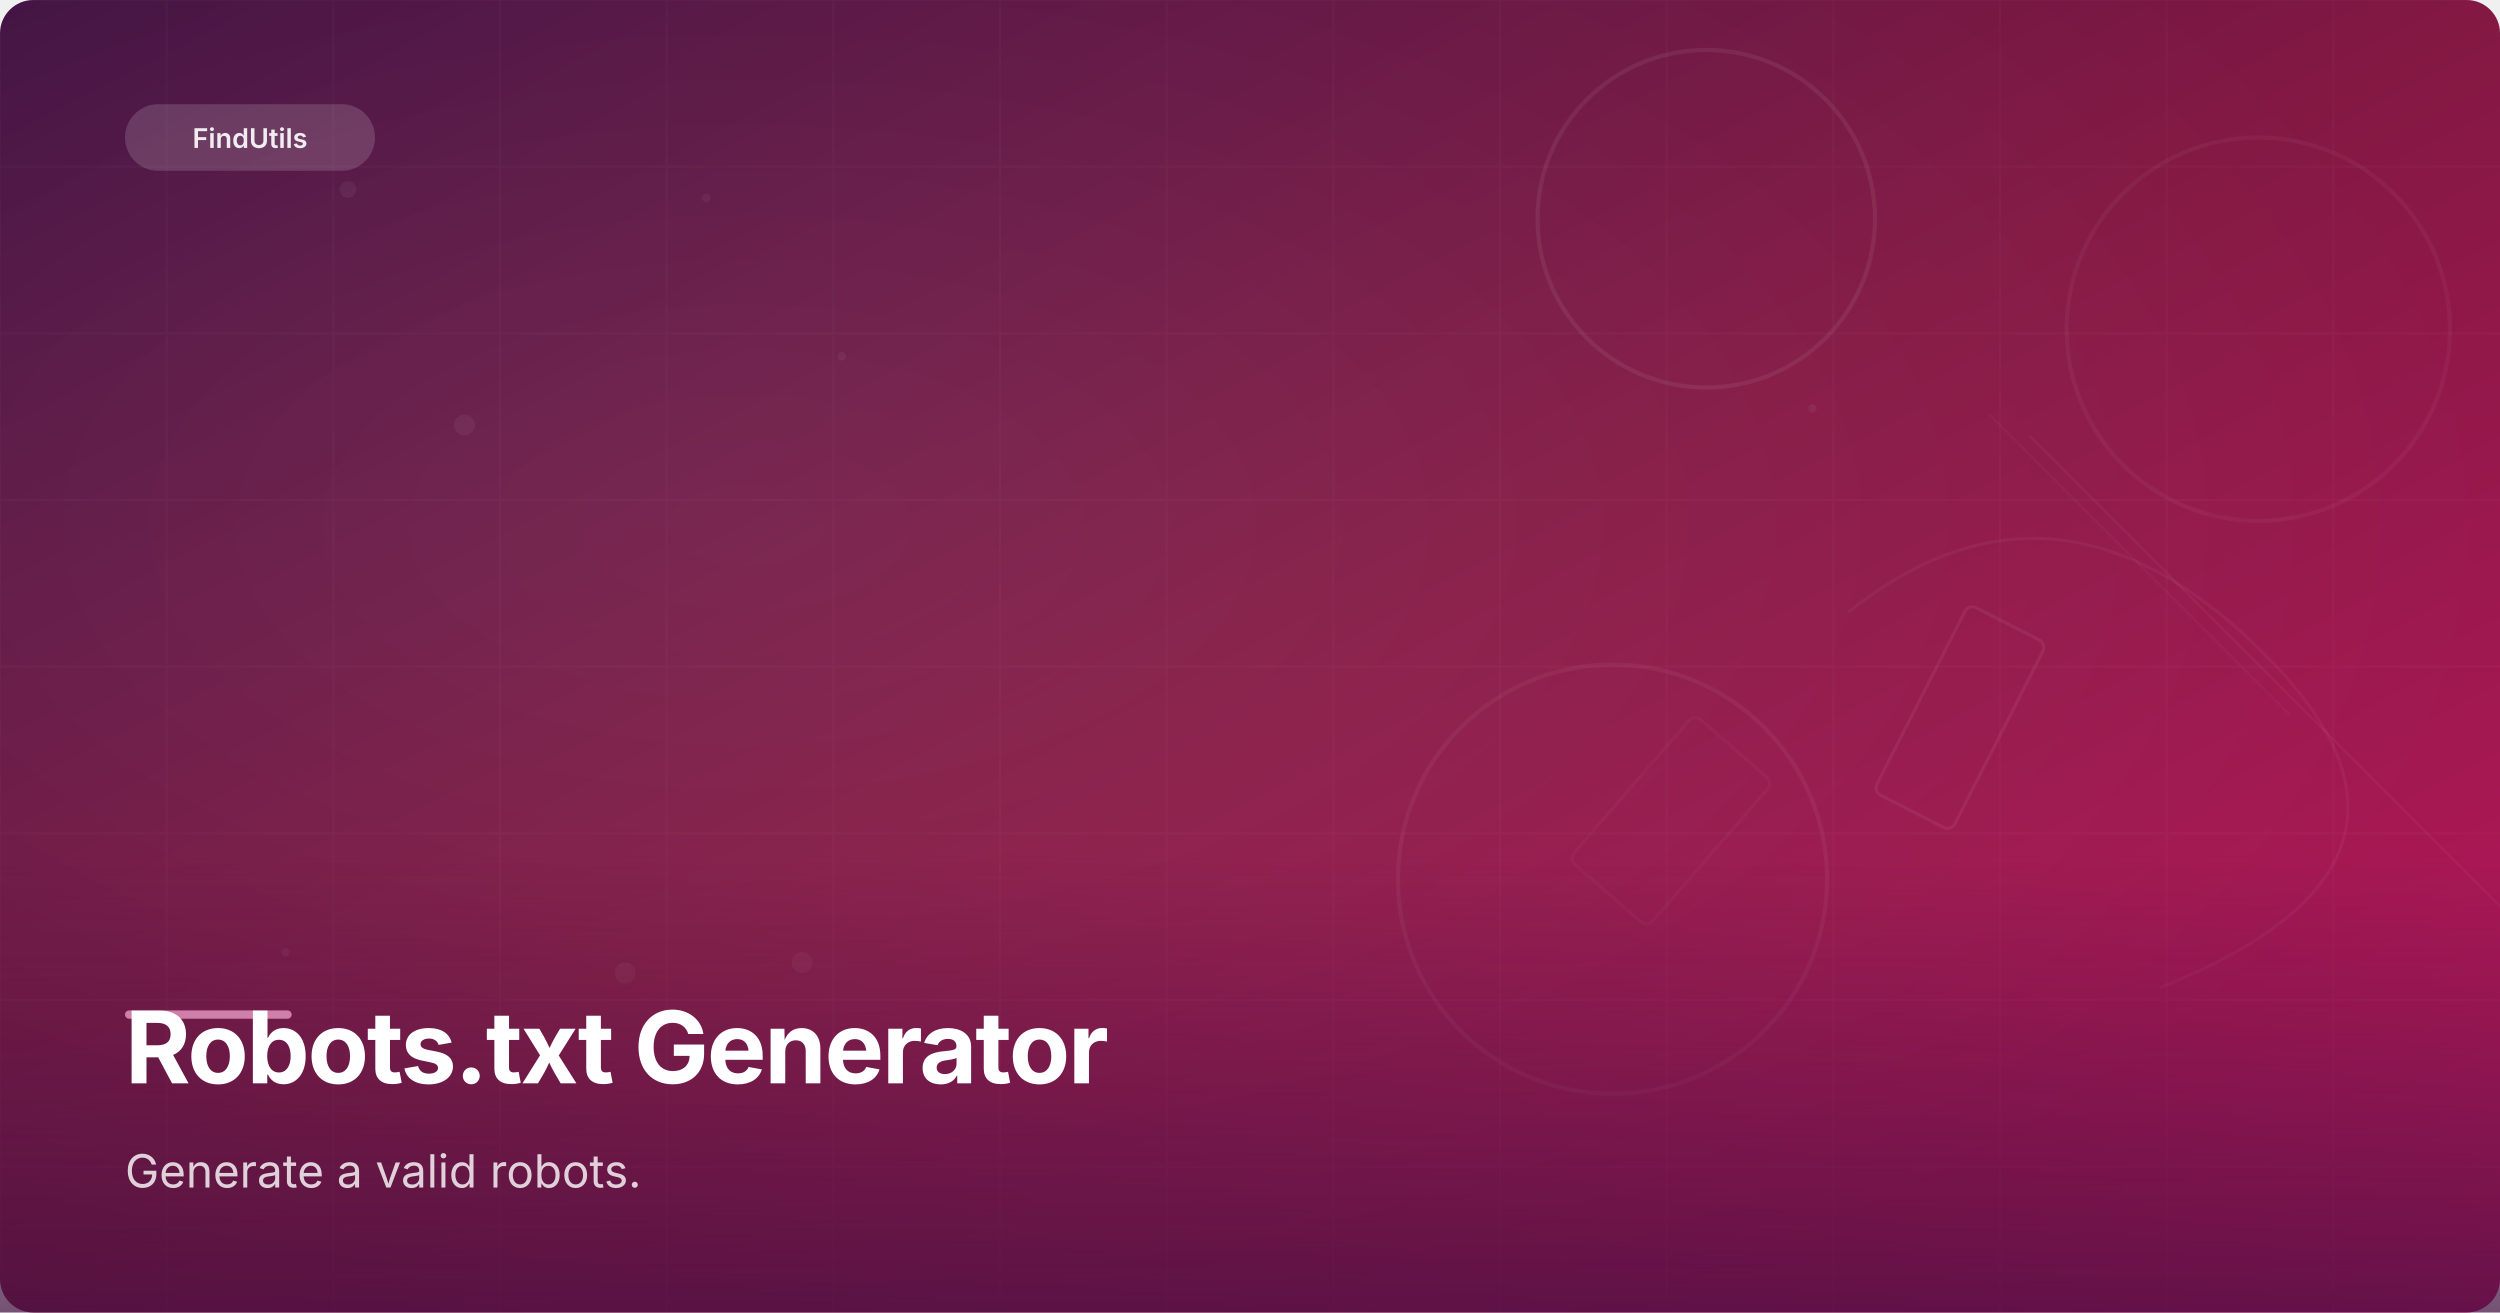
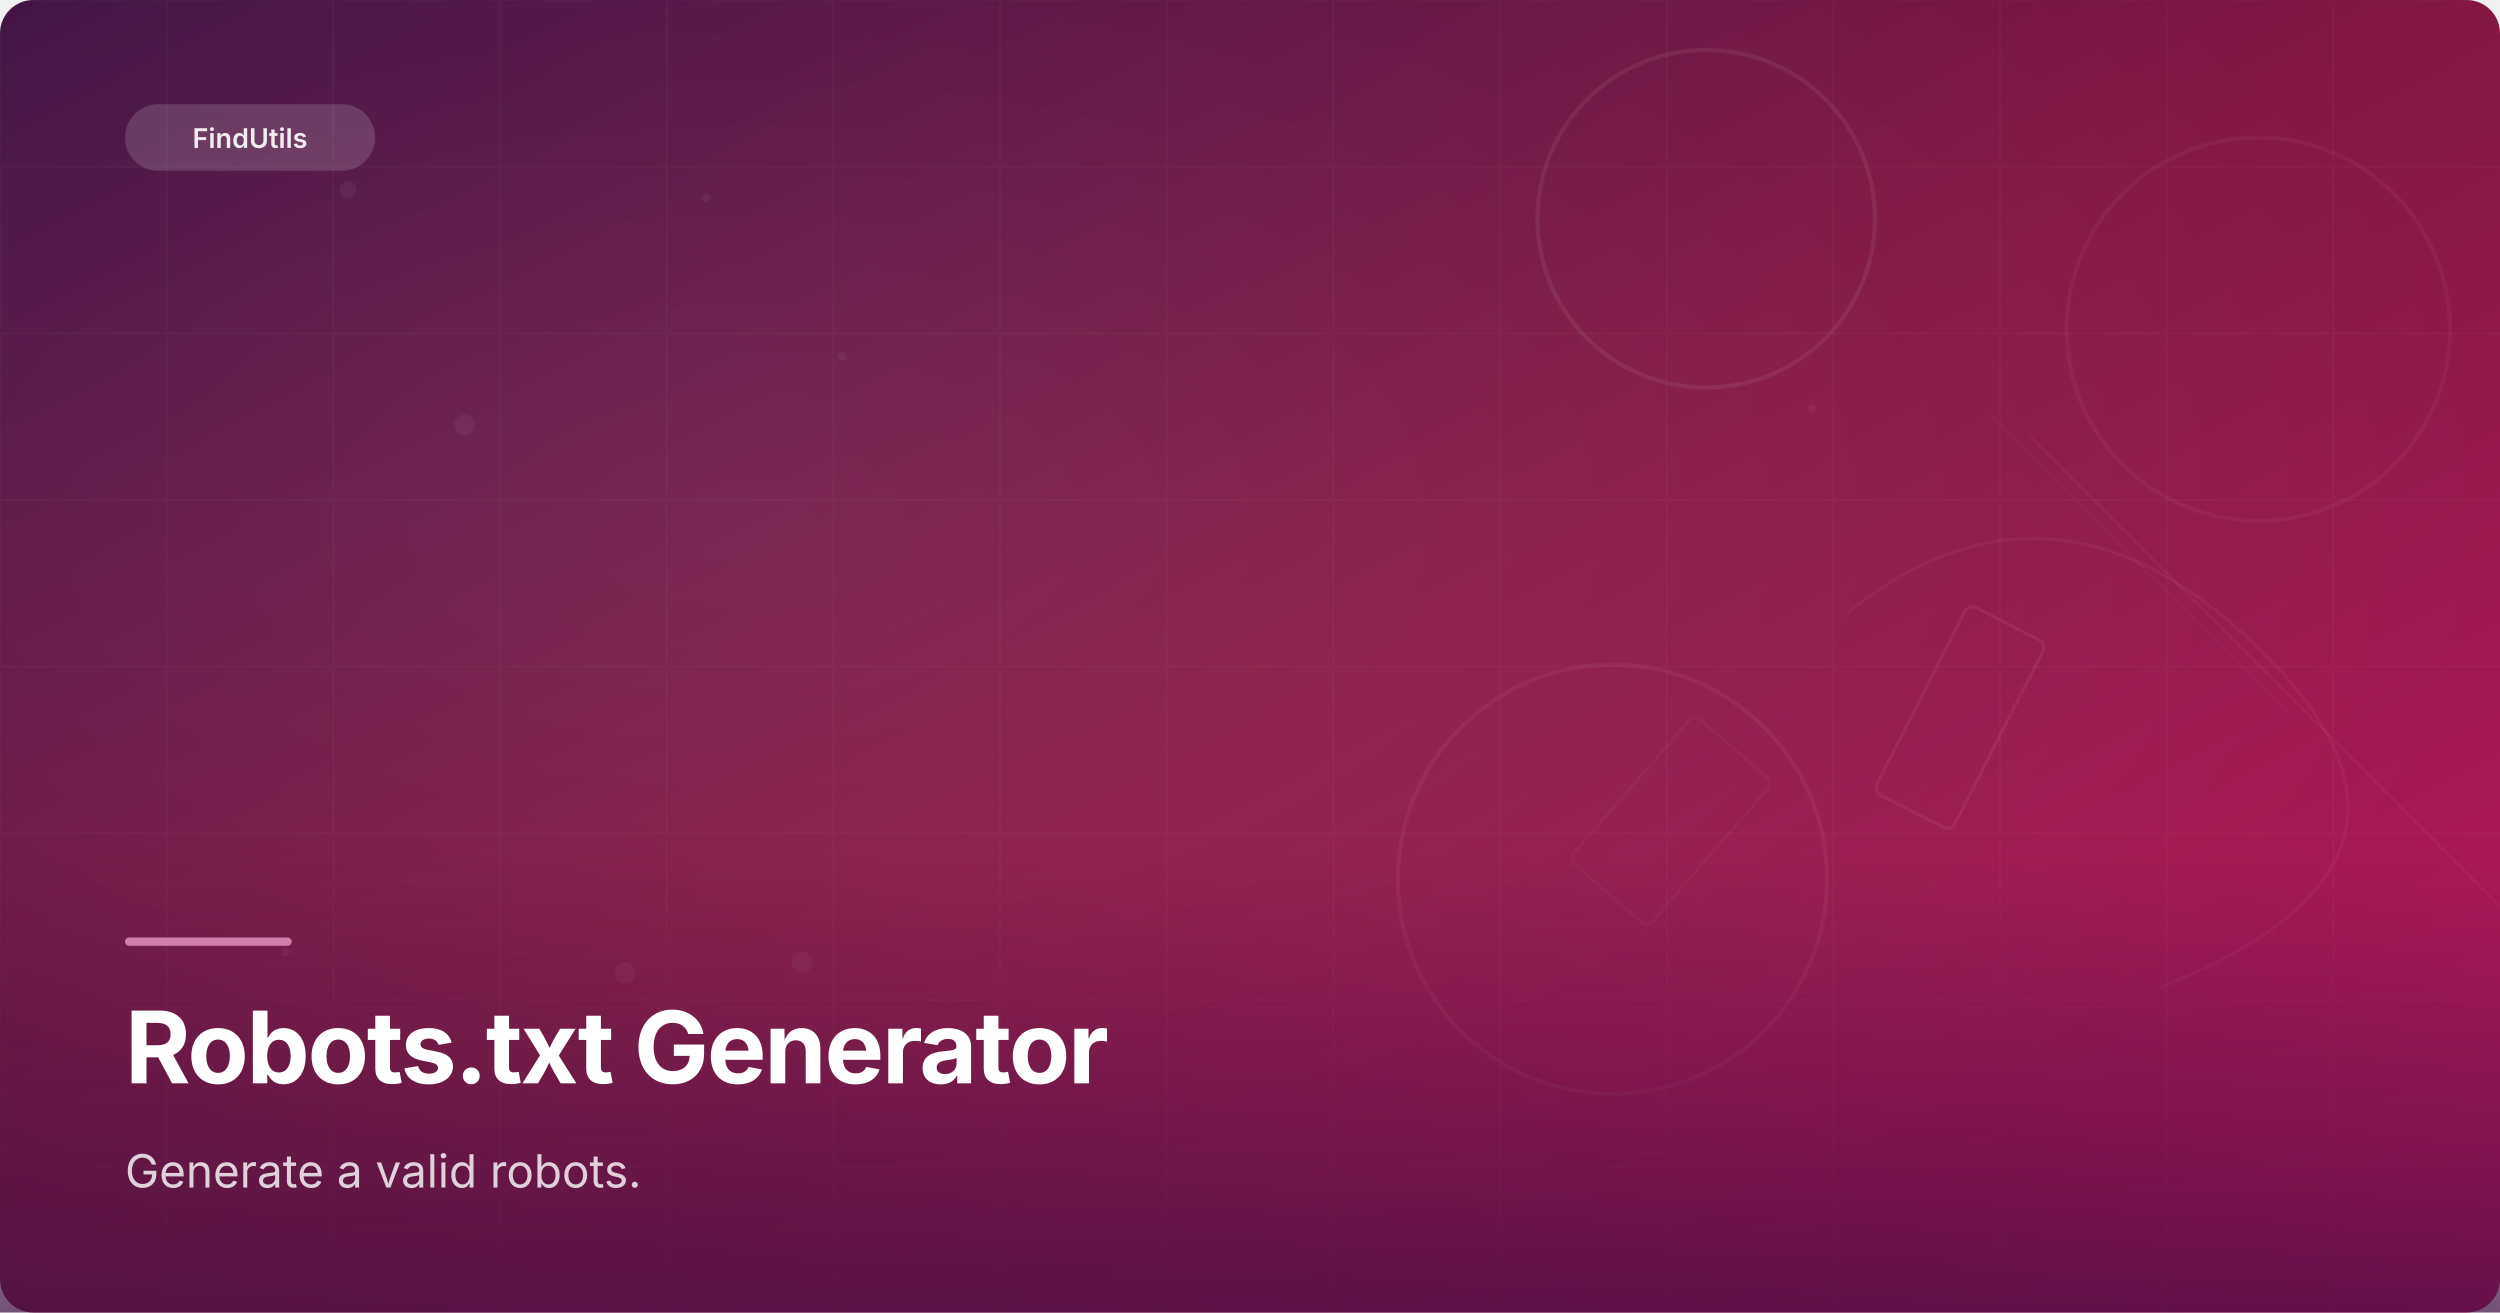
<svg xmlns="http://www.w3.org/2000/svg" width="1200" height="630" viewBox="0 0 1200 630">
  <defs>
    <linearGradient id="bg" x1="0%" y1="0%" x2="100%" y2="100%">
      <stop offset="0%" stop-color="#3f0f40" />
      <stop offset="50%" stop-color="#831843" />
      <stop offset="100%" stop-color="#be185d" />
    </linearGradient>
    <radialGradient id="glow" cx="30%" cy="40%" r="70%">
      <stop offset="0%" stop-color="white" stop-opacity="0.08" />
      <stop offset="100%" stop-color="white" stop-opacity="0" />
    </radialGradient>
    <linearGradient id="bottom-fade" x1="0%" y1="0%" x2="0%" y2="100%">
      <stop offset="0%" stop-color="#3f0f40" stop-opacity="0" />
      <stop offset="100%" stop-color="#3f0f40" stop-opacity="0.7" />
    </linearGradient>
  </defs>
  <rect width="1200" height="630" rx="16" fill="url(#bg)" />
  <rect width="1200" height="630" rx="16" fill="url(#glow)" />
  <g opacity="0.025">
    <line x1="0" y1="0" x2="0" y2="630" stroke="white" stroke-width="1" />
    <line x1="80" y1="0" x2="80" y2="630" stroke="white" stroke-width="1" />
    <line x1="160" y1="0" x2="160" y2="630" stroke="white" stroke-width="1" />
    <line x1="240" y1="0" x2="240" y2="630" stroke="white" stroke-width="1" />
    <line x1="320" y1="0" x2="320" y2="630" stroke="white" stroke-width="1" />
    <line x1="400" y1="0" x2="400" y2="630" stroke="white" stroke-width="1" />
    <line x1="480" y1="0" x2="480" y2="630" stroke="white" stroke-width="1" />
    <line x1="560" y1="0" x2="560" y2="630" stroke="white" stroke-width="1" />
    <line x1="640" y1="0" x2="640" y2="630" stroke="white" stroke-width="1" />
    <line x1="720" y1="0" x2="720" y2="630" stroke="white" stroke-width="1" />
    <line x1="800" y1="0" x2="800" y2="630" stroke="white" stroke-width="1" />
    <line x1="880" y1="0" x2="880" y2="630" stroke="white" stroke-width="1" />
    <line x1="960" y1="0" x2="960" y2="630" stroke="white" stroke-width="1" />
    <line x1="1040" y1="0" x2="1040" y2="630" stroke="white" stroke-width="1" />
    <line x1="1120" y1="0" x2="1120" y2="630" stroke="white" stroke-width="1" />
    <line x1="0" y1="0" x2="1200" y2="0" stroke="white" stroke-width="1" />
    <line x1="0" y1="80" x2="1200" y2="80" stroke="white" stroke-width="1" />
    <line x1="0" y1="160" x2="1200" y2="160" stroke="white" stroke-width="1" />
    <line x1="0" y1="240" x2="1200" y2="240" stroke="white" stroke-width="1" />
    <line x1="0" y1="320" x2="1200" y2="320" stroke="white" stroke-width="1" />
    <line x1="0" y1="400" x2="1200" y2="400" stroke="white" stroke-width="1" />
    <line x1="0" y1="480" x2="1200" y2="480" stroke="white" stroke-width="1" />
    <line x1="0" y1="560" x2="1200" y2="560" stroke="white" stroke-width="1" />
  </g>
  <g>
    <circle cx="774" cy="422" r="103" fill="none" stroke="white" stroke-width="2" opacity="0.05" />
    <circle cx="1084" cy="158" r="92" fill="none" stroke="white" stroke-width="2" opacity="0.04" />
    <circle cx="819" cy="105" r="81" fill="none" stroke="white" stroke-width="2" opacity="0.07" />
    <rect x="777" y="348" width="50" height="92" rx="4" fill="none" stroke="white" stroke-width="1.5" opacity="0.03" transform="rotate(41, 802, 394)" />
    <rect x="920" y="294" width="42" height="101" rx="4" fill="none" stroke="white" stroke-width="1.5" opacity="0.06" transform="rotate(27, 941, 344)" />
    <circle cx="339" cy="95" r="2" fill="white" opacity="0.05" />
    <circle cx="167" cy="91" r="4" fill="white" opacity="0.05" />
    <circle cx="385" cy="462" r="5" fill="white" opacity="0.05" />
    <circle cx="223" cy="204" r="5" fill="white" opacity="0.05" />
    <circle cx="300" cy="467" r="5" fill="white" opacity="0.05" />
    <circle cx="404" cy="171" r="2" fill="white" opacity="0.05" />
    <circle cx="137" cy="457" r="2" fill="white" opacity="0.05" />
    <circle cx="870" cy="196" r="2" fill="white" opacity="0.05" />
    <line x1="974" y1="209" x2="1207" y2="442" stroke="white" stroke-width="1" opacity="0.04" />
    <line x1="955" y1="199" x2="1099" y2="343" stroke="white" stroke-width="1" opacity="0.03" />
    <path d="M887 294 Q987 214 1087 314 Q1187 414 1037 474" fill="none" stroke="white" stroke-width="1.5" opacity="0.04" />
  </g>
  <rect y="410" width="1200" height="220" fill="url(#bottom-fade)" />
  <g transform="translate(60, 50)">
    <rect width="120" height="32" rx="16" fill="white" opacity="0.15" />
    <text x="60" y="21" text-anchor="middle" font-family="system-ui, -apple-system, sans-serif" font-size="13" font-weight="600" fill="white" opacity="0.9">FindUtils</text>
  </g>
-   <rect x="60" y="485" width="80" height="4" rx="2" fill="#f9a8d4" opacity="0.7" />
+   <rect x="60" y="450" width="80" height="4" rx="2" fill="#f9a8d4" opacity="0.7" />
  <text x="60" y="520" font-family="system-ui, -apple-system, sans-serif" font-size="48" font-weight="700" fill="white" letter-spacing="-1">
    Robots.txt Generator
  </text>
  <text x="60" y="570" font-family="system-ui, -apple-system, sans-serif" font-size="22" fill="white" opacity="0.8">
    Generate a valid robots.
  </text>
</svg>
